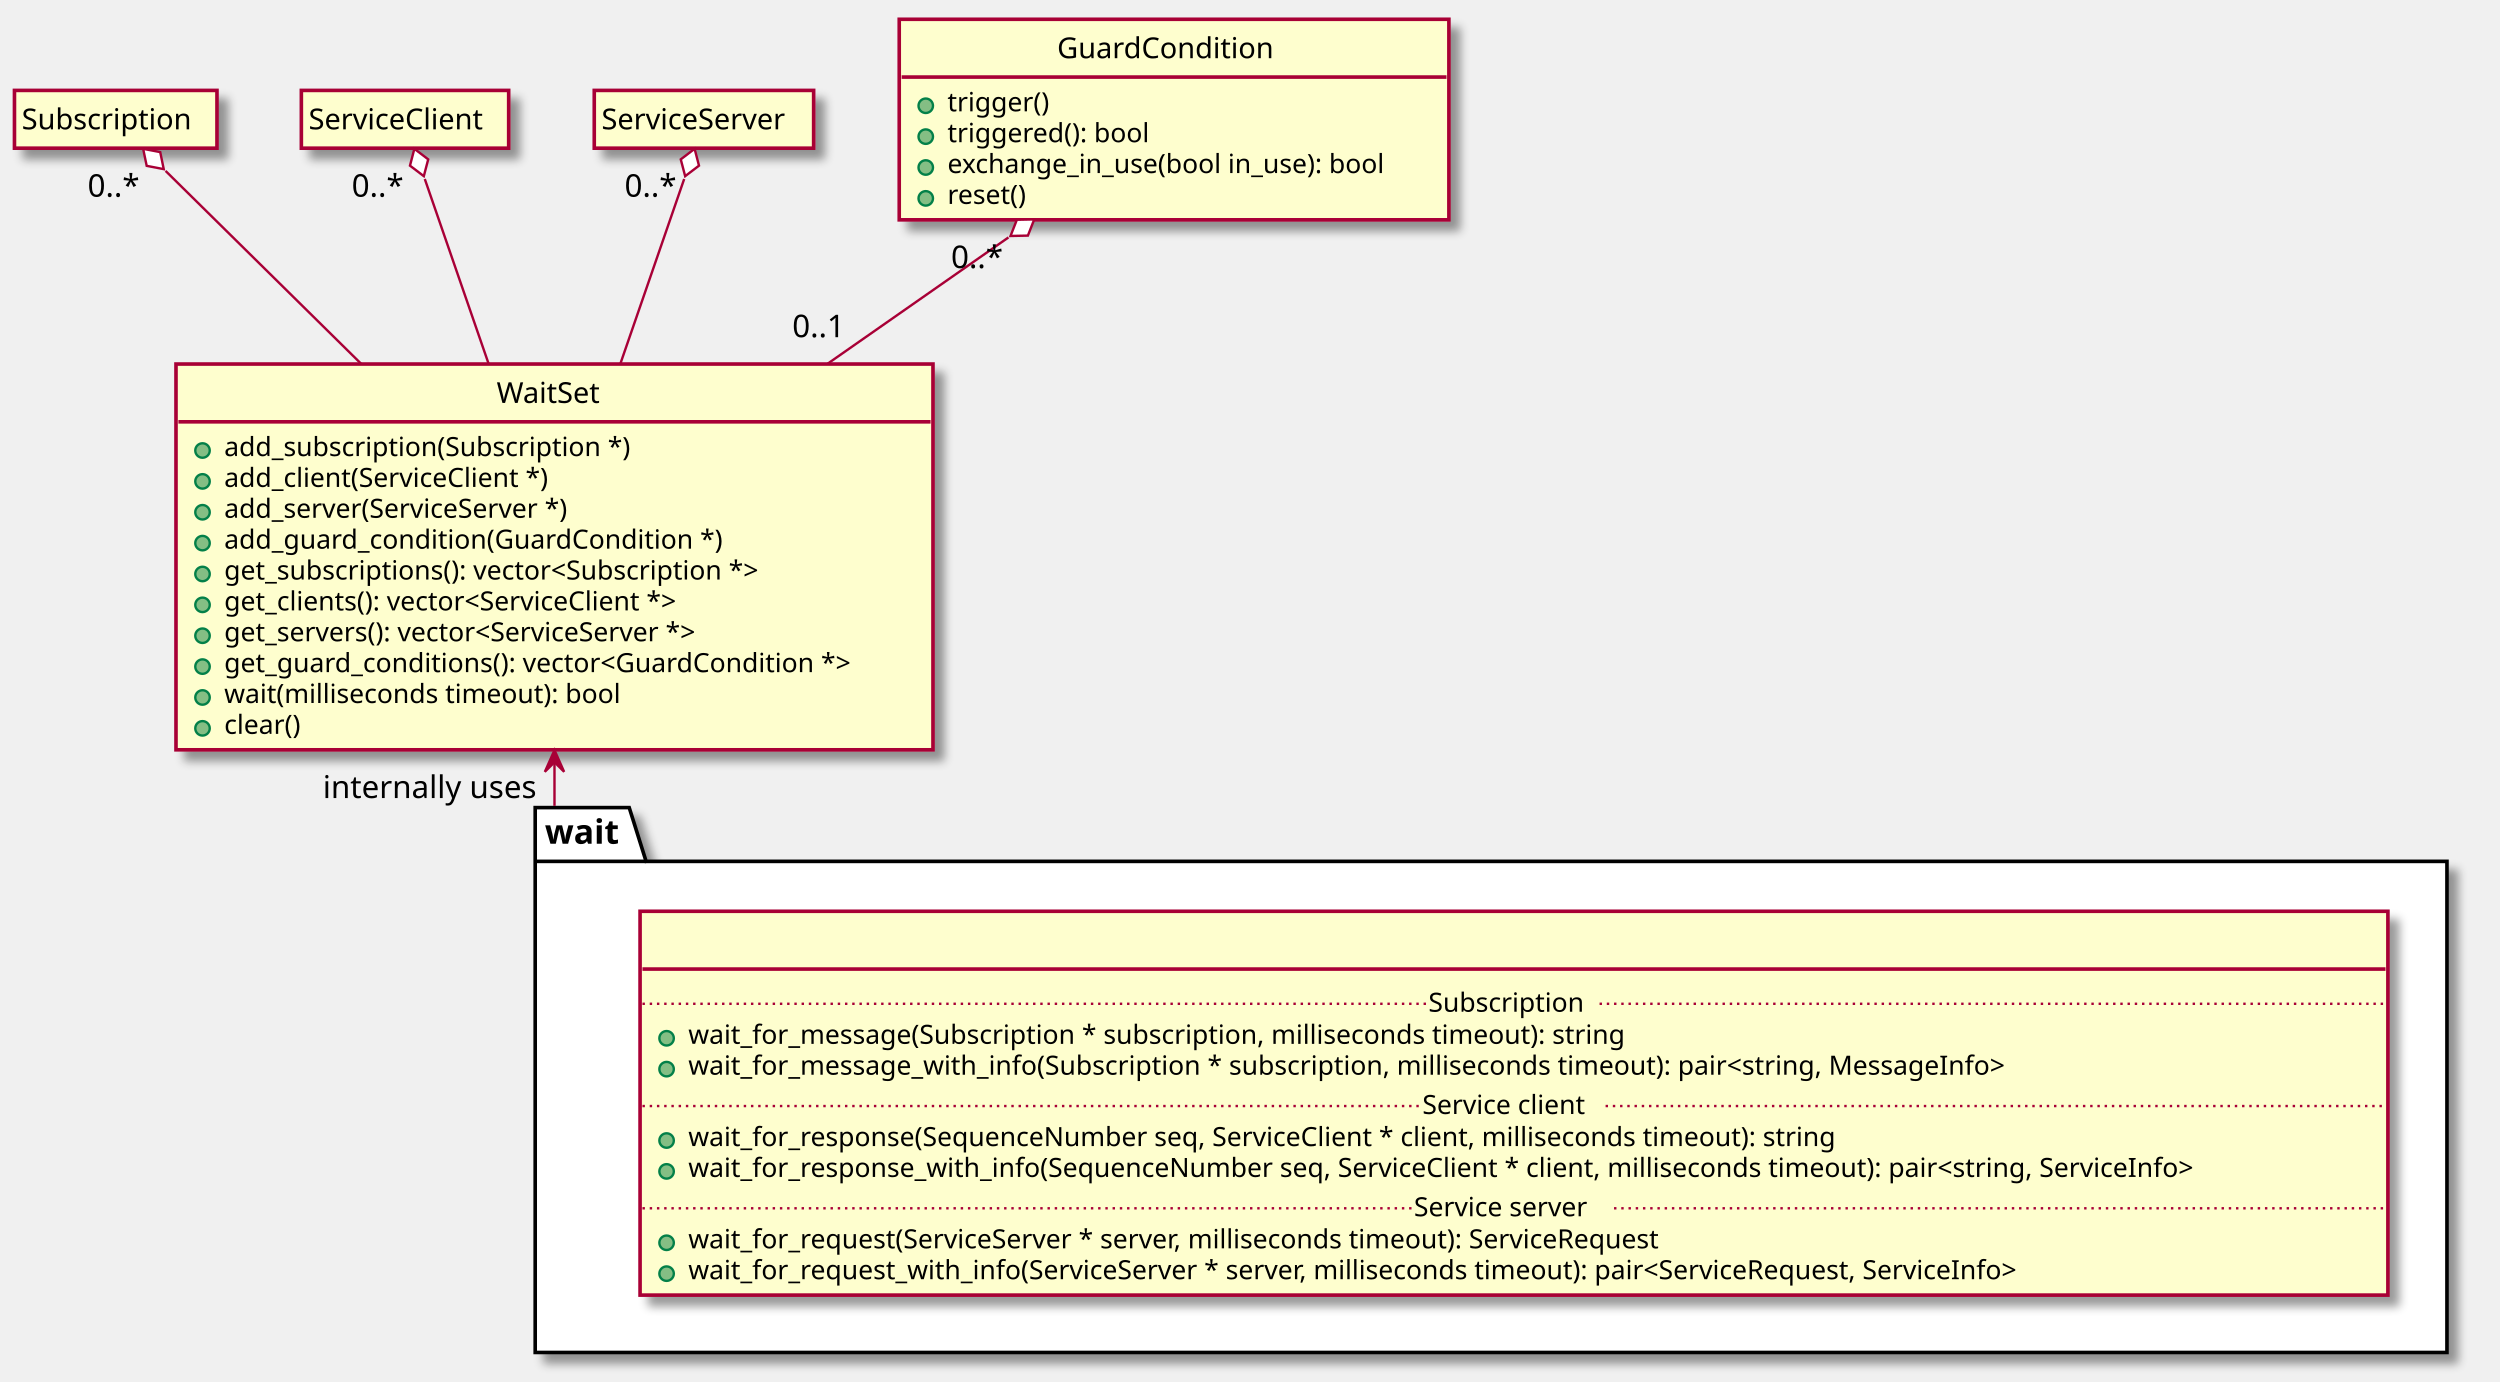
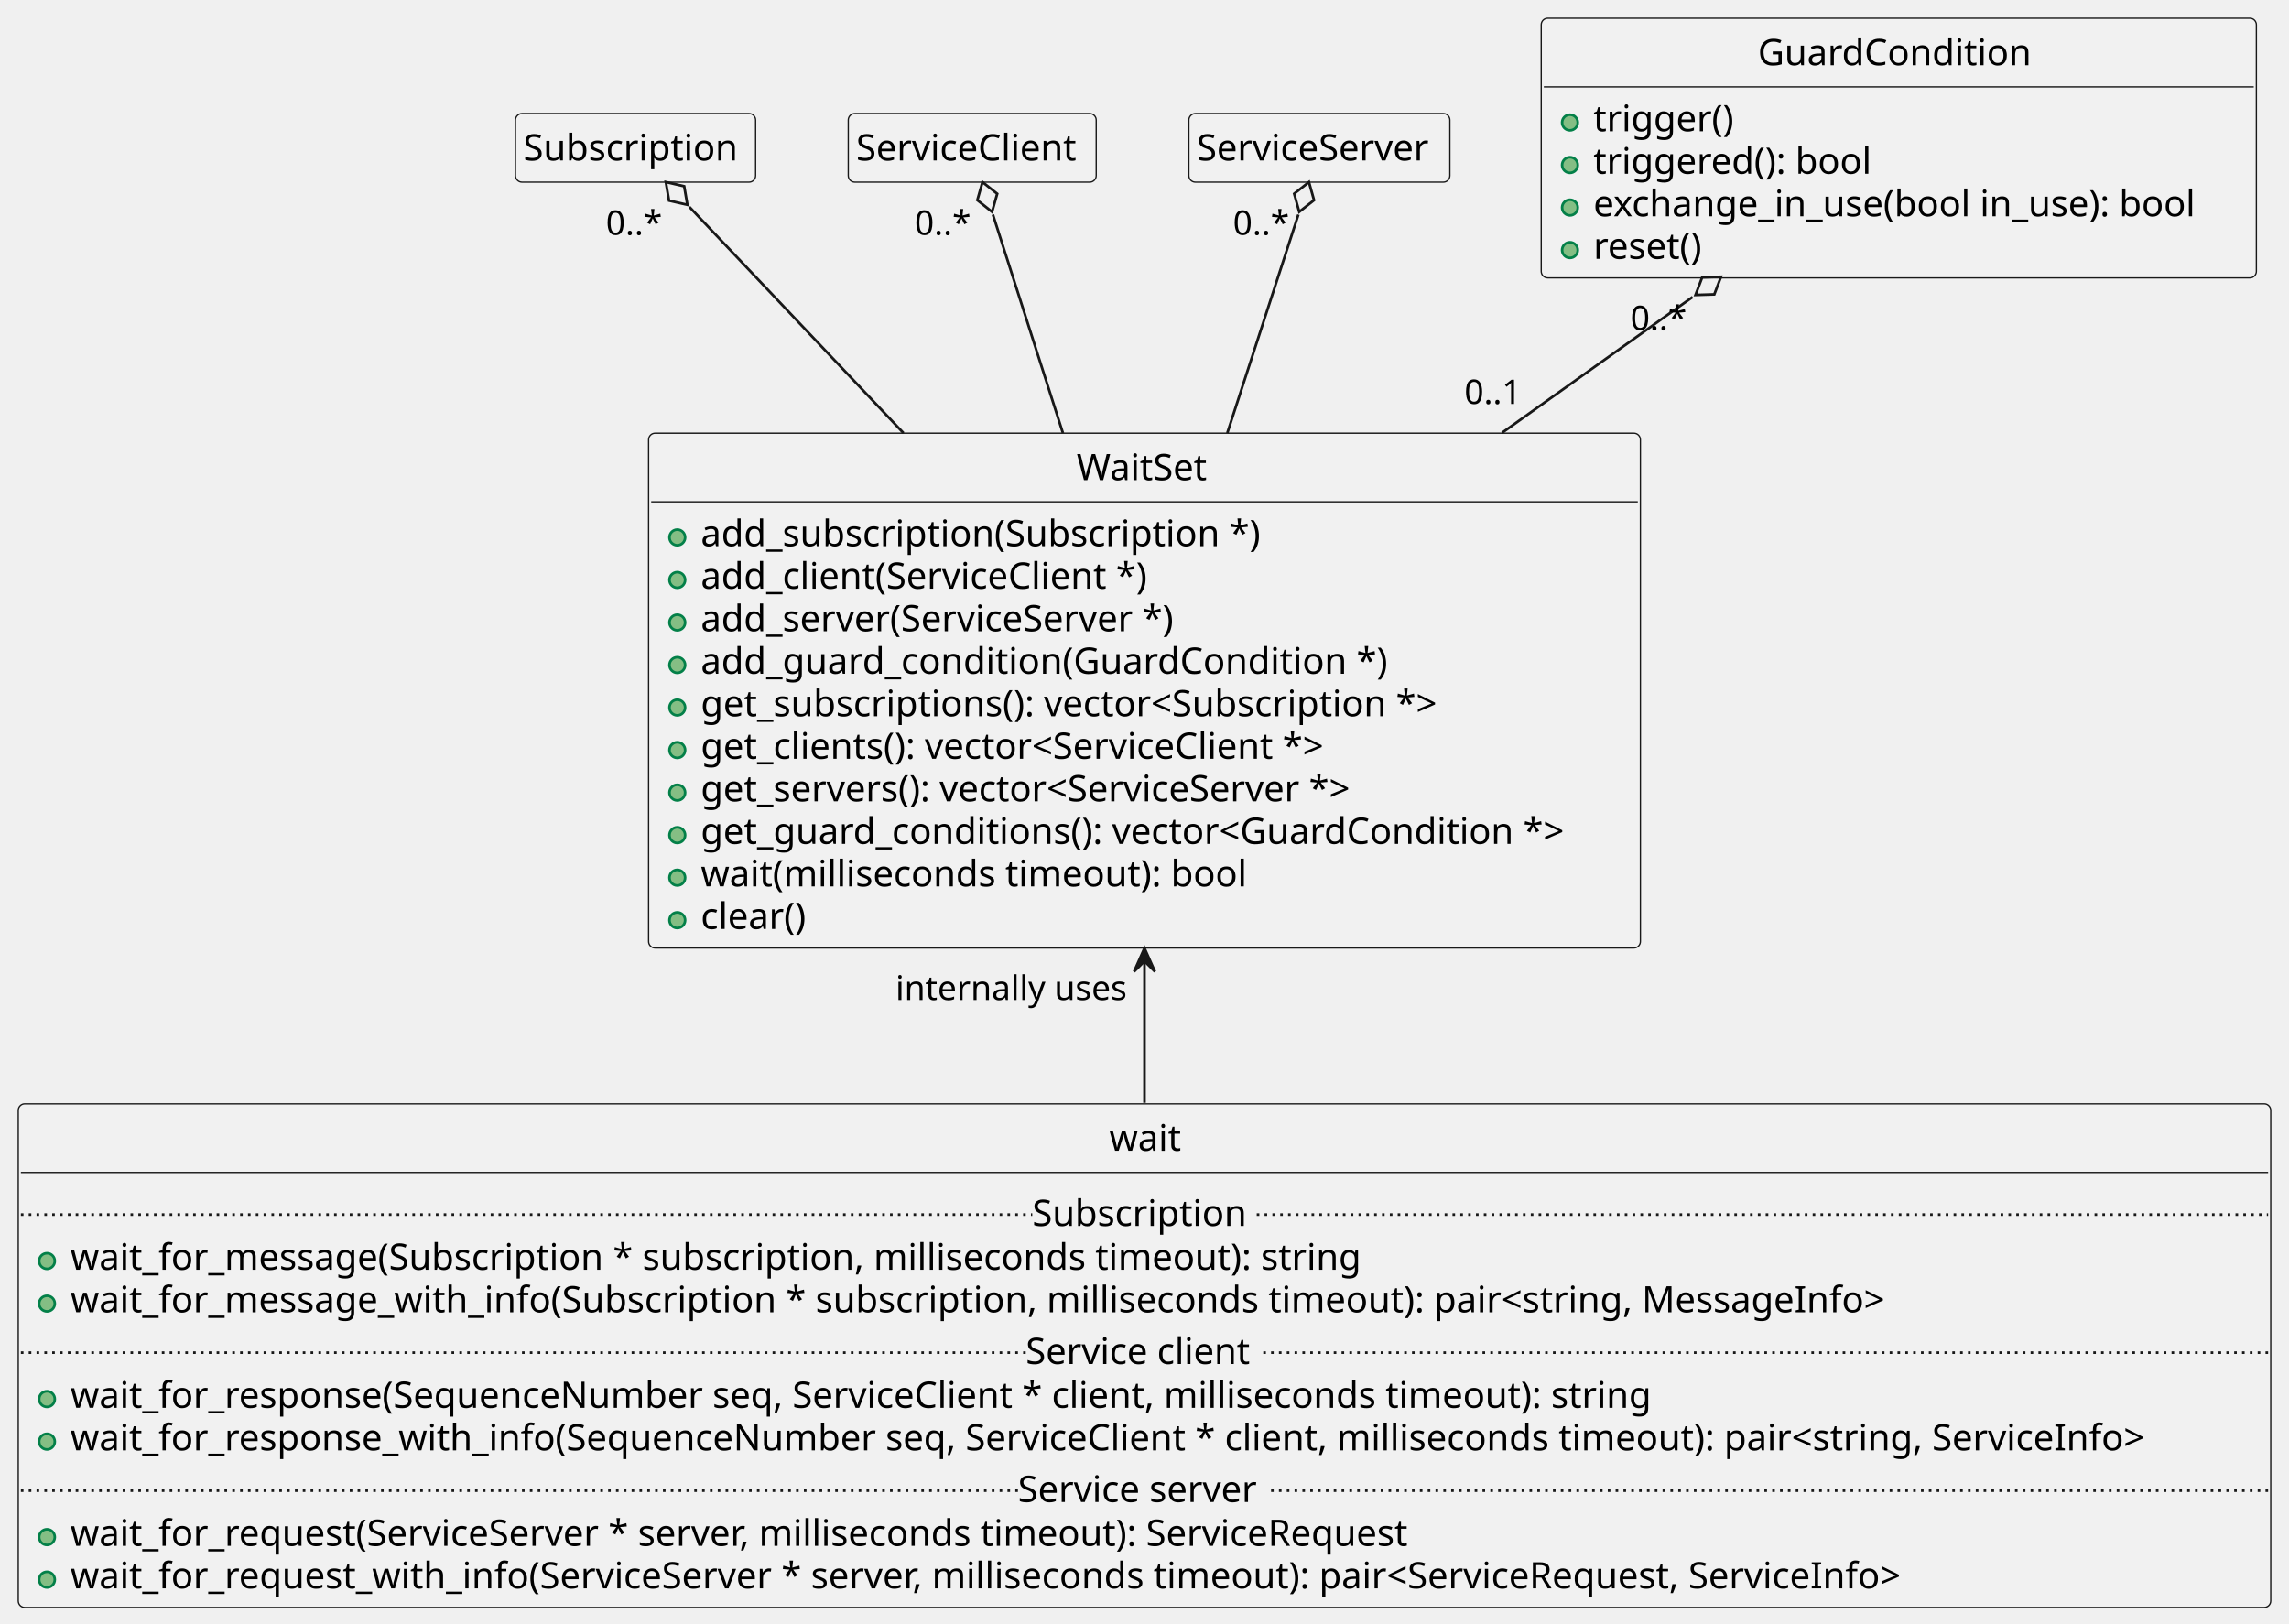
- <svg xmlns="http://www.w3.org/2000/svg" contentScriptType="application/ecmascript" contentStyleType="text/css" height="573px" preserveAspectRatio="none" style="width:1037px;height:573px;" version="1.1" viewBox="0 0 1037 573" width="1037px" zoomAndPan="magnify">
-   <defs>
-     <filter height="300%" id="f6nk2ueetkejp" width="300%" x="-1" y="-1">
-       <feGaussianBlur result="blurOut" stdDeviation="2.0" />
-       <feColorMatrix in="blurOut" result="blurOut2" type="matrix" values="0 0 0 0 0 0 0 0 0 0 0 0 0 0 0 0 0 0 .4 0" />
-       <feOffset dx="4.0" dy="4.0" in="blurOut2" result="blurOut3" />
-       <feBlend in="SourceGraphic" in2="blurOut3" mode="normal" />
-     </filter>
-   </defs>
+ <svg xmlns="http://www.w3.org/2000/svg" contentStyleType="text/css" height="622px" preserveAspectRatio="none" style="width:877px;height:622px;background:#FFFFFF;" version="1.1" viewBox="0 0 877 622" width="877px" zoomAndPan="magnify">
+   <defs />
  <g>
-     <polygon fill="#FFFFFF" filter="url(#f6nk2ueetkejp)" points="222,335,261,335,268,357.297,1015,357.297,1015,561,222,561,222,335" style="stroke: #000000; stroke-width: 1.5;" />
-     <line style="stroke: #000000; stroke-width: 1.5;" x1="222" x2="268" y1="357.297" y2="357.297" />
-     <text fill="#000000" font-family="sans-serif" font-size="14" font-weight="bold" lengthAdjust="spacingAndGlyphs" textLength="33" x="226" y="349.995">wait</text>
-     <rect fill="#FEFECE" filter="url(#f6nk2ueetkejp)" height="159.211" id="wait." style="stroke: #A80036; stroke-width: 1.5;" width="725" x="265.5" y="378" />
-     <text fill="#000000" font-family="sans-serif" font-size="12" lengthAdjust="spacingAndGlyphs" textLength="0" x="630" y="394.139" />
-     <line style="stroke: #A80036; stroke-width: 1.5;" x1="266.5" x2="989.5" y1="401.969" y2="401.969" />
-     <ellipse cx="276.5" cy="430.676" fill="#84BE84" rx="3" ry="3" style="stroke: #038048; stroke-width: 1.0;" />
-     <text fill="#000000" font-family="sans-serif" font-size="11" lengthAdjust="spacingAndGlyphs" textLength="434" x="285.5" y="432.984">wait_for_message(Subscription * subscription, milliseconds timeout): string</text>
-     <ellipse cx="276.5" cy="443.481" fill="#84BE84" rx="3" ry="3" style="stroke: #038048; stroke-width: 1.0;" />
-     <text fill="#000000" font-family="sans-serif" font-size="11" lengthAdjust="spacingAndGlyphs" textLength="610" x="285.5" y="445.789">wait_for_message_with_info(Subscription * subscription, milliseconds timeout): pair&lt;string, MessageInfo&gt;</text>
-     <line style="stroke: #A80036; stroke-width: 1.0; stroke-dasharray: 1.0,2.0;" x1="266.5" x2="592.5" y1="416.371" y2="416.371" />
-     <text fill="#000000" font-family="sans-serif" font-size="11" lengthAdjust="spacingAndGlyphs" textLength="71" x="592.5" y="419.679">Subscription</text>
-     <line style="stroke: #A80036; stroke-width: 1.0; stroke-dasharray: 1.0,2.0;" x1="663.5" x2="989.5" y1="416.371" y2="416.371" />
-     <ellipse cx="276.5" cy="473.09" fill="#84BE84" rx="3" ry="3" style="stroke: #038048; stroke-width: 1.0;" />
-     <text fill="#000000" font-family="sans-serif" font-size="11" lengthAdjust="spacingAndGlyphs" textLength="532" x="285.5" y="475.398">wait_for_response(SequenceNumber seq, ServiceClient * client, milliseconds timeout): string</text>
-     <ellipse cx="276.5" cy="485.894" fill="#84BE84" rx="3" ry="3" style="stroke: #038048; stroke-width: 1.0;" />
-     <text fill="#000000" font-family="sans-serif" font-size="11" lengthAdjust="spacingAndGlyphs" textLength="699" x="285.5" y="488.203">wait_for_response_with_info(SequenceNumber seq, ServiceClient * client, milliseconds timeout): pair&lt;string, ServiceInfo&gt;</text>
-     <line style="stroke: #A80036; stroke-width: 1.0; stroke-dasharray: 1.0,2.0;" x1="266.5" x2="590" y1="458.785" y2="458.785" />
-     <text fill="#000000" font-family="sans-serif" font-size="11" lengthAdjust="spacingAndGlyphs" textLength="76" x="590" y="462.093">Service client</text>
-     <line style="stroke: #A80036; stroke-width: 1.0; stroke-dasharray: 1.0,2.0;" x1="666" x2="989.5" y1="458.785" y2="458.785" />
-     <ellipse cx="276.5" cy="515.504" fill="#84BE84" rx="3" ry="3" style="stroke: #038048; stroke-width: 1.0;" />
-     <text fill="#000000" font-family="sans-serif" font-size="11" lengthAdjust="spacingAndGlyphs" textLength="456" x="285.5" y="517.812">wait_for_request(ServiceServer * server, milliseconds timeout): ServiceRequest</text>
-     <ellipse cx="276.5" cy="528.309" fill="#84BE84" rx="3" ry="3" style="stroke: #038048; stroke-width: 1.0;" />
-     <text fill="#000000" font-family="sans-serif" font-size="11" lengthAdjust="spacingAndGlyphs" textLength="623" x="285.5" y="530.617">wait_for_request_with_info(ServiceServer * server, milliseconds timeout): pair&lt;ServiceRequest, ServiceInfo&gt;</text>
-     <line style="stroke: #A80036; stroke-width: 1.0; stroke-dasharray: 1.0,2.0;" x1="266.5" x2="586.5" y1="501.199" y2="501.199" />
-     <text fill="#000000" font-family="sans-serif" font-size="11" lengthAdjust="spacingAndGlyphs" textLength="83" x="586.5" y="504.507">Service server</text>
-     <line style="stroke: #A80036; stroke-width: 1.0; stroke-dasharray: 1.0,2.0;" x1="669.5" x2="989.5" y1="501.199" y2="501.199" />
-     <rect fill="#FEFECE" filter="url(#f6nk2ueetkejp)" height="23.969" id="Subscription" style="stroke: #A80036; stroke-width: 1.5;" width="84" x="6" y="37.5" />
-     <text fill="#000000" font-family="sans-serif" font-size="12" lengthAdjust="spacingAndGlyphs" textLength="78" x="9" y="53.639">Subscription</text>
-     <rect fill="#FEFECE" filter="url(#f6nk2ueetkejp)" height="23.969" id="ServiceClient" style="stroke: #A80036; stroke-width: 1.5;" width="86" x="125" y="37.5" />
-     <text fill="#000000" font-family="sans-serif" font-size="12" lengthAdjust="spacingAndGlyphs" textLength="80" x="128" y="53.639">ServiceClient</text>
-     <rect fill="#FEFECE" filter="url(#f6nk2ueetkejp)" height="23.969" id="ServiceServer" style="stroke: #A80036; stroke-width: 1.5;" width="91" x="246.5" y="37.5" />
-     <text fill="#000000" font-family="sans-serif" font-size="12" lengthAdjust="spacingAndGlyphs" textLength="85" x="249.5" y="53.639">ServiceServer</text>
-     <rect fill="#FEFECE" filter="url(#f6nk2ueetkejp)" height="83.188" id="GuardCondition" style="stroke: #A80036; stroke-width: 1.5;" width="228" x="373" y="8" />
-     <text fill="#000000" font-family="sans-serif" font-size="12" lengthAdjust="spacingAndGlyphs" textLength="97" x="438.5" y="24.139">GuardCondition</text>
-     <line style="stroke: #A80036; stroke-width: 1.5;" x1="374" x2="600" y1="31.969" y2="31.969" />
-     <ellipse cx="384" cy="43.871" fill="#84BE84" rx="3" ry="3" style="stroke: #038048; stroke-width: 1.0;" />
-     <text fill="#000000" font-family="sans-serif" font-size="11" lengthAdjust="spacingAndGlyphs" textLength="46" x="393" y="46.179">trigger()</text>
-     <ellipse cx="384" cy="56.676" fill="#84BE84" rx="3" ry="3" style="stroke: #038048; stroke-width: 1.0;" />
-     <text fill="#000000" font-family="sans-serif" font-size="11" lengthAdjust="spacingAndGlyphs" textLength="92" x="393" y="58.984">triggered(): bool</text>
-     <ellipse cx="384" cy="69.481" fill="#84BE84" rx="3" ry="3" style="stroke: #038048; stroke-width: 1.0;" />
-     <text fill="#000000" font-family="sans-serif" font-size="11" lengthAdjust="spacingAndGlyphs" textLength="202" x="393" y="71.789">exchange_in_use(bool in_use): bool</text>
-     <ellipse cx="384" cy="82.285" fill="#84BE84" rx="3" ry="3" style="stroke: #038048; stroke-width: 1.0;" />
-     <text fill="#000000" font-family="sans-serif" font-size="11" lengthAdjust="spacingAndGlyphs" textLength="38" x="393" y="84.593">reset()</text>
-     <rect fill="#FEFECE" filter="url(#f6nk2ueetkejp)" height="160.016" id="WaitSet" style="stroke: #A80036; stroke-width: 1.5;" width="314" x="73" y="151" />
-     <text fill="#000000" font-family="sans-serif" font-size="12" lengthAdjust="spacingAndGlyphs" textLength="48" x="206" y="167.139">WaitSet</text>
-     <line style="stroke: #A80036; stroke-width: 1.5;" x1="74" x2="386" y1="174.969" y2="174.969" />
-     <ellipse cx="84" cy="186.871" fill="#84BE84" rx="3" ry="3" style="stroke: #038048; stroke-width: 1.0;" />
-     <text fill="#000000" font-family="sans-serif" font-size="11" lengthAdjust="spacingAndGlyphs" textLength="186" x="93" y="189.179">add_subscription(Subscription *)</text>
-     <ellipse cx="84" cy="199.676" fill="#84BE84" rx="3" ry="3" style="stroke: #038048; stroke-width: 1.0;" />
-     <text fill="#000000" font-family="sans-serif" font-size="11" lengthAdjust="spacingAndGlyphs" textLength="149" x="93" y="201.984">add_client(ServiceClient *)</text>
-     <ellipse cx="84" cy="212.481" fill="#84BE84" rx="3" ry="3" style="stroke: #038048; stroke-width: 1.0;" />
-     <text fill="#000000" font-family="sans-serif" font-size="11" lengthAdjust="spacingAndGlyphs" textLength="162" x="93" y="214.789">add_server(ServiceServer *)</text>
-     <ellipse cx="84" cy="225.285" fill="#84BE84" rx="3" ry="3" style="stroke: #038048; stroke-width: 1.0;" />
-     <text fill="#000000" font-family="sans-serif" font-size="11" lengthAdjust="spacingAndGlyphs" textLength="223" x="93" y="227.593">add_guard_condition(GuardCondition *)</text>
-     <ellipse cx="84" cy="238.09" fill="#84BE84" rx="3" ry="3" style="stroke: #038048; stroke-width: 1.0;" />
-     <text fill="#000000" font-family="sans-serif" font-size="11" lengthAdjust="spacingAndGlyphs" textLength="251" x="93" y="240.398">get_subscriptions(): vector&lt;Subscription *&gt;</text>
-     <ellipse cx="84" cy="250.894" fill="#84BE84" rx="3" ry="3" style="stroke: #038048; stroke-width: 1.0;" />
-     <text fill="#000000" font-family="sans-serif" font-size="11" lengthAdjust="spacingAndGlyphs" textLength="214" x="93" y="253.203">get_clients(): vector&lt;ServiceClient *&gt;</text>
-     <ellipse cx="84" cy="263.699" fill="#84BE84" rx="3" ry="3" style="stroke: #038048; stroke-width: 1.0;" />
-     <text fill="#000000" font-family="sans-serif" font-size="11" lengthAdjust="spacingAndGlyphs" textLength="227" x="93" y="266.007">get_servers(): vector&lt;ServiceServer *&gt;</text>
-     <ellipse cx="84" cy="276.504" fill="#84BE84" rx="3" ry="3" style="stroke: #038048; stroke-width: 1.0;" />
-     <text fill="#000000" font-family="sans-serif" font-size="11" lengthAdjust="spacingAndGlyphs" textLength="288" x="93" y="278.812">get_guard_conditions(): vector&lt;GuardCondition *&gt;</text>
-     <ellipse cx="84" cy="289.309" fill="#84BE84" rx="3" ry="3" style="stroke: #038048; stroke-width: 1.0;" />
-     <text fill="#000000" font-family="sans-serif" font-size="11" lengthAdjust="spacingAndGlyphs" textLength="181" x="93" y="291.617">wait(milliseconds timeout): bool</text>
-     <ellipse cx="84" cy="302.113" fill="#84BE84" rx="3" ry="3" style="stroke: #038048; stroke-width: 1.0;" />
-     <text fill="#000000" font-family="sans-serif" font-size="11" lengthAdjust="spacingAndGlyphs" textLength="36" x="93" y="304.421">clear()</text>
-     <path d="M68.68,70.9 C88.59,90.53 120,121.51 149.83,150.93 " fill="none" id="Subscription-WaitSet" style="stroke: #A80036; stroke-width: 1.0;" />
-     <polygon fill="#FFFFFF" points="59.38,61.73,60.844,68.791,67.924,70.156,66.461,63.095,59.38,61.73" style="stroke: #A80036; stroke-width: 1.0;" />
-     <text fill="#000000" font-family="sans-serif" font-size="13" lengthAdjust="spacingAndGlyphs" textLength="23" x="36.333" y="81.598">0..*</text>
-     <path d="M176.2,74.24 C183,93.94 193.09,123.13 202.69,150.93 " fill="none" id="ServiceClient-WaitSet" style="stroke: #A80036; stroke-width: 1.0;" />
-     <polygon fill="#FFFFFF" points="171.88,61.73,170.058,68.707,175.797,73.073,177.619,66.096,171.88,61.73" style="stroke: #A80036; stroke-width: 1.0;" />
-     <text fill="#000000" font-family="sans-serif" font-size="13" lengthAdjust="spacingAndGlyphs" textLength="23" x="145.88" y="81.598">0..*</text>
-     <path d="M283.8,74.24 C277,93.94 266.91,123.13 257.31,150.93 " fill="none" id="ServiceServer-WaitSet" style="stroke: #A80036; stroke-width: 1.0;" />
-     <polygon fill="#FFFFFF" points="288.12,61.73,282.38,66.096,284.203,73.073,289.942,68.707,288.12,61.73" style="stroke: #A80036; stroke-width: 1.0;" />
-     <text fill="#000000" font-family="sans-serif" font-size="13" lengthAdjust="spacingAndGlyphs" textLength="23" x="259.064" y="81.598">0..*</text>
-     <path d="M418.31,98.48 C395.24,114.59 368.86,133.02 343.29,150.87 " fill="none" id="GuardCondition-WaitSet" style="stroke: #A80036; stroke-width: 1.0;" />
-     <polygon fill="#FFFFFF" points="429,91.01,421.791,91.166,419.162,97.881,426.371,97.725,429,91.01" style="stroke: #A80036; stroke-width: 1.0;" />
-     <text fill="#000000" font-family="sans-serif" font-size="13" lengthAdjust="spacingAndGlyphs" textLength="23" x="394.489" y="111.19">0..*</text>
-     <text fill="#000000" font-family="sans-serif" font-size="13" lengthAdjust="spacingAndGlyphs" textLength="24" x="328.628" y="139.864">0..1</text>
-     <path d="M230,316.4 C230,320.316 230,324.279 230,328.271 C230,330.267 230,332.269 230,334.276 " fill="none" id="WaitSet-wait" style="stroke: #A80036; stroke-width: 1.0;" />
-     <polygon fill="#A80036" points="230,311.15,226,320.15,230,316.15,234,320.15,230,311.15" style="stroke: #A80036; stroke-width: 1.0;" />
-     <text fill="#000000" font-family="sans-serif" font-size="13" lengthAdjust="spacingAndGlyphs" textLength="92" x="133.903" y="331.028">internally uses</text>
+     <g id="elem_Subscription">
+       <rect codeLine="6" fill="#F1F1F1" height="26.297" id="Subscription" rx="2.5" ry="2.5" style="stroke:#181818;stroke-width:0.5;" width="92" x="197.5" y="43.5" />
+       <text fill="#000000" font-family="sans-serif" font-size="14" lengthAdjust="spacing" textLength="86" x="200.5" y="61.495">Subscription</text>
+     </g>
+     <g id="elem_ServiceClient">
+       <rect codeLine="7" fill="#F1F1F1" height="26.297" id="ServiceClient" rx="2.5" ry="2.5" style="stroke:#181818;stroke-width:0.5;" width="95" x="325" y="43.5" />
+       <text fill="#000000" font-family="sans-serif" font-size="14" lengthAdjust="spacing" textLength="89" x="328" y="61.495">ServiceClient</text>
+     </g>
+     <g id="elem_ServiceServer">
+       <rect codeLine="8" fill="#F1F1F1" height="26.297" id="ServiceServer" rx="2.5" ry="2.5" style="stroke:#181818;stroke-width:0.5;" width="100" x="455.5" y="43.5" />
+       <text fill="#000000" font-family="sans-serif" font-size="14" lengthAdjust="spacing" textLength="94" x="458.5" y="61.495">ServiceServer</text>
+     </g>
+     <g id="elem_GuardCondition">
+       <rect codeLine="10" fill="#F1F1F1" height="99.484" id="GuardCondition" rx="2.5" ry="2.5" style="stroke:#181818;stroke-width:0.5;" width="274" x="590.5" y="7" />
+       <text fill="#000000" font-family="sans-serif" font-size="14" lengthAdjust="spacing" textLength="108" x="673.5" y="24.995">GuardCondition</text>
+       <line style="stroke:#181818;stroke-width:0.5;" x1="591.5" x2="863.5" y1="33.297" y2="33.297" />
+       <ellipse cx="601.5" cy="46.945" fill="#84BE84" rx="3" ry="3" style="stroke:#038048;stroke-width:1.0;" />
+       <text fill="#000000" font-family="sans-serif" font-size="14" lengthAdjust="spacing" textLength="55" x="610.5" y="50.292">trigger()</text>
+       <ellipse cx="601.5" cy="63.242" fill="#84BE84" rx="3" ry="3" style="stroke:#038048;stroke-width:1.0;" />
+       <text fill="#000000" font-family="sans-serif" font-size="14" lengthAdjust="spacing" textLength="112" x="610.5" y="66.589">triggered(): bool</text>
+       <ellipse cx="601.5" cy="79.539" fill="#84BE84" rx="3" ry="3" style="stroke:#038048;stroke-width:1.0;" />
+       <text fill="#000000" font-family="sans-serif" font-size="14" lengthAdjust="spacing" textLength="248" x="610.5" y="82.886">exchange_in_use(bool in_use): bool</text>
+       <ellipse cx="601.5" cy="95.836" fill="#84BE84" rx="3" ry="3" style="stroke:#038048;stroke-width:1.0;" />
+       <text fill="#000000" font-family="sans-serif" font-size="14" lengthAdjust="spacing" textLength="46" x="610.5" y="99.183">reset()</text>
+     </g>
+     <g id="elem_WaitSet">
+       <rect codeLine="17" fill="#F1F1F1" height="197.266" id="WaitSet" rx="2.5" ry="2.5" style="stroke:#181818;stroke-width:0.5;" width="380" x="248.5" y="166" />
+       <text fill="#000000" font-family="sans-serif" font-size="14" lengthAdjust="spacing" textLength="52" x="412.5" y="183.995">WaitSet</text>
+       <line style="stroke:#181818;stroke-width:0.5;" x1="249.5" x2="627.5" y1="192.297" y2="192.297" />
+       <ellipse cx="259.5" cy="205.945" fill="#84BE84" rx="3" ry="3" style="stroke:#038048;stroke-width:1.0;" />
+       <text fill="#000000" font-family="sans-serif" font-size="14" lengthAdjust="spacing" textLength="225" x="268.5" y="209.292">add_subscription(Subscription *)</text>
+       <ellipse cx="259.5" cy="222.242" fill="#84BE84" rx="3" ry="3" style="stroke:#038048;stroke-width:1.0;" />
+       <text fill="#000000" font-family="sans-serif" font-size="14" lengthAdjust="spacing" textLength="180" x="268.5" y="225.589">add_client(ServiceClient *)</text>
+       <ellipse cx="259.5" cy="238.539" fill="#84BE84" rx="3" ry="3" style="stroke:#038048;stroke-width:1.0;" />
+       <text fill="#000000" font-family="sans-serif" font-size="14" lengthAdjust="spacing" textLength="191" x="268.5" y="241.886">add_server(ServiceServer *)</text>
+       <ellipse cx="259.5" cy="254.836" fill="#84BE84" rx="3" ry="3" style="stroke:#038048;stroke-width:1.0;" />
+       <text fill="#000000" font-family="sans-serif" font-size="14" lengthAdjust="spacing" textLength="273" x="268.5" y="258.183">add_guard_condition(GuardCondition *)</text>
+       <ellipse cx="259.5" cy="271.133" fill="#84BE84" rx="3" ry="3" style="stroke:#038048;stroke-width:1.0;" />
+       <text fill="#000000" font-family="sans-serif" font-size="14" lengthAdjust="spacing" textLength="306" x="268.5" y="274.479">get_subscriptions(): vector&lt;Subscription *&gt;</text>
+       <ellipse cx="259.5" cy="287.43" fill="#84BE84" rx="3" ry="3" style="stroke:#038048;stroke-width:1.0;" />
+       <text fill="#000000" font-family="sans-serif" font-size="14" lengthAdjust="spacing" textLength="261" x="268.5" y="290.776">get_clients(): vector&lt;ServiceClient *&gt;</text>
+       <ellipse cx="259.5" cy="303.727" fill="#84BE84" rx="3" ry="3" style="stroke:#038048;stroke-width:1.0;" />
+       <text fill="#000000" font-family="sans-serif" font-size="14" lengthAdjust="spacing" textLength="272" x="268.5" y="307.073">get_servers(): vector&lt;ServiceServer *&gt;</text>
+       <ellipse cx="259.5" cy="320.023" fill="#84BE84" rx="3" ry="3" style="stroke:#038048;stroke-width:1.0;" />
+       <text fill="#000000" font-family="sans-serif" font-size="14" lengthAdjust="spacing" textLength="354" x="268.5" y="323.37">get_guard_conditions(): vector&lt;GuardCondition *&gt;</text>
+       <ellipse cx="259.5" cy="336.32" fill="#84BE84" rx="3" ry="3" style="stroke:#038048;stroke-width:1.0;" />
+       <text fill="#000000" font-family="sans-serif" font-size="14" lengthAdjust="spacing" textLength="218" x="268.5" y="339.667">wait(milliseconds timeout): bool</text>
+       <ellipse cx="259.5" cy="352.617" fill="#84BE84" rx="3" ry="3" style="stroke:#038048;stroke-width:1.0;" />
+       <text fill="#000000" font-family="sans-serif" font-size="14" lengthAdjust="spacing" textLength="43" x="268.5" y="355.964">clear()</text>
+     </g>
+     <g id="elem_wait">
+       <rect codeLine="34" fill="#F1F1F1" height="192.969" id="wait" rx="2.5" ry="2.5" style="stroke:#181818;stroke-width:0.5;" width="863" x="7" y="423" />
+       <text fill="#000000" font-family="sans-serif" font-size="14" lengthAdjust="spacing" textLength="27" x="425" y="440.995">wait</text>
+       <line style="stroke:#181818;stroke-width:0.5;" x1="8" x2="869" y1="449.297" y2="449.297" />
+       <ellipse cx="18" cy="483.242" fill="#84BE84" rx="3" ry="3" style="stroke:#038048;stroke-width:1.0;" />
+       <text fill="#000000" font-family="sans-serif" font-size="14" lengthAdjust="spacing" textLength="517" x="27" y="486.589">wait_for_message(Subscription * subscription, milliseconds timeout): string</text>
+       <ellipse cx="18" cy="499.539" fill="#84BE84" rx="3" ry="3" style="stroke:#038048;stroke-width:1.0;" />
+       <text fill="#000000" font-family="sans-serif" font-size="14" lengthAdjust="spacing" textLength="729" x="27" y="502.886">wait_for_message_with_info(Subscription * subscription, milliseconds timeout): pair&lt;string, MessageInfo&gt;</text>
+       <line style="stroke:#181818;stroke-width:1.0;stroke-dasharray:1.0,2.0;" x1="8" x2="395.5" y1="465.445" y2="465.445" />
+       <text fill="#000000" font-family="sans-serif" font-size="14" lengthAdjust="spacing" textLength="86" x="395.5" y="469.792">Subscription</text>
+       <line style="stroke:#181818;stroke-width:1.0;stroke-dasharray:1.0,2.0;" x1="481.5" x2="869" y1="465.445" y2="465.445" />
+       <ellipse cx="18" cy="536.133" fill="#84BE84" rx="3" ry="3" style="stroke:#038048;stroke-width:1.0;" />
+       <text fill="#000000" font-family="sans-serif" font-size="14" lengthAdjust="spacing" textLength="638" x="27" y="539.48">wait_for_response(SequenceNumber seq, ServiceClient * client, milliseconds timeout): string</text>
+       <ellipse cx="18" cy="552.43" fill="#84BE84" rx="3" ry="3" style="stroke:#038048;stroke-width:1.0;" />
+       <text fill="#000000" font-family="sans-serif" font-size="14" lengthAdjust="spacing" textLength="837" x="27" y="555.776">wait_for_response_with_info(SequenceNumber seq, ServiceClient * client, milliseconds timeout): pair&lt;string, ServiceInfo&gt;</text>
+       <line style="stroke:#181818;stroke-width:1.0;stroke-dasharray:1.0,2.0;" x1="8" x2="393" y1="518.336" y2="518.336" />
+       <text fill="#000000" font-family="sans-serif" font-size="14" lengthAdjust="spacing" textLength="91" x="393" y="522.683">Service client</text>
+       <line style="stroke:#181818;stroke-width:1.0;stroke-dasharray:1.0,2.0;" x1="484" x2="869" y1="518.336" y2="518.336" />
+       <ellipse cx="18" cy="589.023" fill="#84BE84" rx="3" ry="3" style="stroke:#038048;stroke-width:1.0;" />
+       <text fill="#000000" font-family="sans-serif" font-size="14" lengthAdjust="spacing" textLength="543" x="27" y="592.37">wait_for_request(ServiceServer * server, milliseconds timeout): ServiceRequest</text>
+       <ellipse cx="18" cy="605.32" fill="#84BE84" rx="3" ry="3" style="stroke:#038048;stroke-width:1.0;" />
+       <text fill="#000000" font-family="sans-serif" font-size="14" lengthAdjust="spacing" textLength="742" x="27" y="608.667">wait_for_request_with_info(ServiceServer * server, milliseconds timeout): pair&lt;ServiceRequest, ServiceInfo&gt;</text>
+       <line style="stroke:#181818;stroke-width:1.0;stroke-dasharray:1.0,2.0;" x1="8" x2="390" y1="571.227" y2="571.227" />
+       <text fill="#000000" font-family="sans-serif" font-size="14" lengthAdjust="spacing" textLength="97" x="390" y="575.573">Service server</text>
+       <line style="stroke:#181818;stroke-width:1.0;stroke-dasharray:1.0,2.0;" x1="487" x2="869" y1="571.227" y2="571.227" />
+     </g>
+     <g id="link_Subscription_WaitSet">
+       <path codeLine="29" d="M264.12,79.28 C283.96,100.24 315.41,133.46 346.17,165.96 " fill="none" id="Subscription-backto-WaitSet" style="stroke:#181818;stroke-width:1.0;" />
+       <polygon fill="none" points="255.11,69.77,256.332,76.877,263.361,78.483,262.14,71.376,255.11,69.77" style="stroke:#181818;stroke-width:1.0;" />
+       <text fill="#000000" font-family="sans-serif" font-size="13" lengthAdjust="spacing" textLength="23" x="232.153" y="89.983">0..*</text>
+     </g>
+     <g id="link_ServiceClient_WaitSet">
+       <path codeLine="30" d="M380.42,82.23 C387.17,103.28 397.31,134.95 407.25,165.96 " fill="none" id="ServiceClient-backto-WaitSet" style="stroke:#181818;stroke-width:1.0;" />
+       <polygon fill="none" points="376.43,69.77,374.453,76.705,380.094,81.197,382.071,74.262,376.43,69.77" style="stroke:#181818;stroke-width:1.0;" />
+       <text fill="#000000" font-family="sans-serif" font-size="13" lengthAdjust="spacing" textLength="23" x="350.449" y="89.983">0..*</text>
+     </g>
+     <g id="link_ServiceServer_WaitSet">
+       <path codeLine="31" d="M497.46,82.23 C490.61,103.28 480.31,134.95 470.22,165.96 " fill="none" id="ServiceServer-backto-WaitSet" style="stroke:#181818;stroke-width:1.0;" />
+       <polygon fill="none" points="501.51,69.77,495.849,74.237,497.794,81.18,503.456,76.714,501.51,69.77" style="stroke:#181818;stroke-width:1.0;" />
+       <text fill="#000000" font-family="sans-serif" font-size="13" lengthAdjust="spacing" textLength="23" x="472.411" y="89.983">0..*</text>
+     </g>
+     <g id="link_GuardCondition_WaitSet">
+       <path codeLine="32" d="M648.5,113.81 C625.88,129.94 600.53,148 575.49,165.85 " fill="none" id="GuardCondition-backto-WaitSet" style="stroke:#181818;stroke-width:1.0;" />
+       <polygon fill="none" points="659.38,106.06,652.172,106.284,649.607,113.024,656.815,112.799,659.38,106.06" style="stroke:#181818;stroke-width:1.0;" />
+       <text fill="#000000" font-family="sans-serif" font-size="13" lengthAdjust="spacing" textLength="23" x="624.686" y="126.482">0..*</text>
+       <text fill="#000000" font-family="sans-serif" font-size="13" lengthAdjust="spacing" textLength="24" x="561.059" y="154.785">0..1</text>
+     </g>
+     <g id="link_WaitSet_wait">
+       <path codeLine="45" d="M438.5,368.36 C438.5,386.29 438.5,404.87 438.5,422.61 " fill="none" id="WaitSet-backto-wait" style="stroke:#181818;stroke-width:1.0;" />
+       <polygon fill="#181818" points="438.5,363.32,434.5,372.32,438.5,368.32,442.5,372.32,438.5,363.32" style="stroke:#181818;stroke-width:1.0;" />
+       <text fill="#000000" font-family="sans-serif" font-size="13" lengthAdjust="spacing" textLength="92" x="343.122" y="383.19">internally uses</text>
+     </g>
  </g>
</svg>
